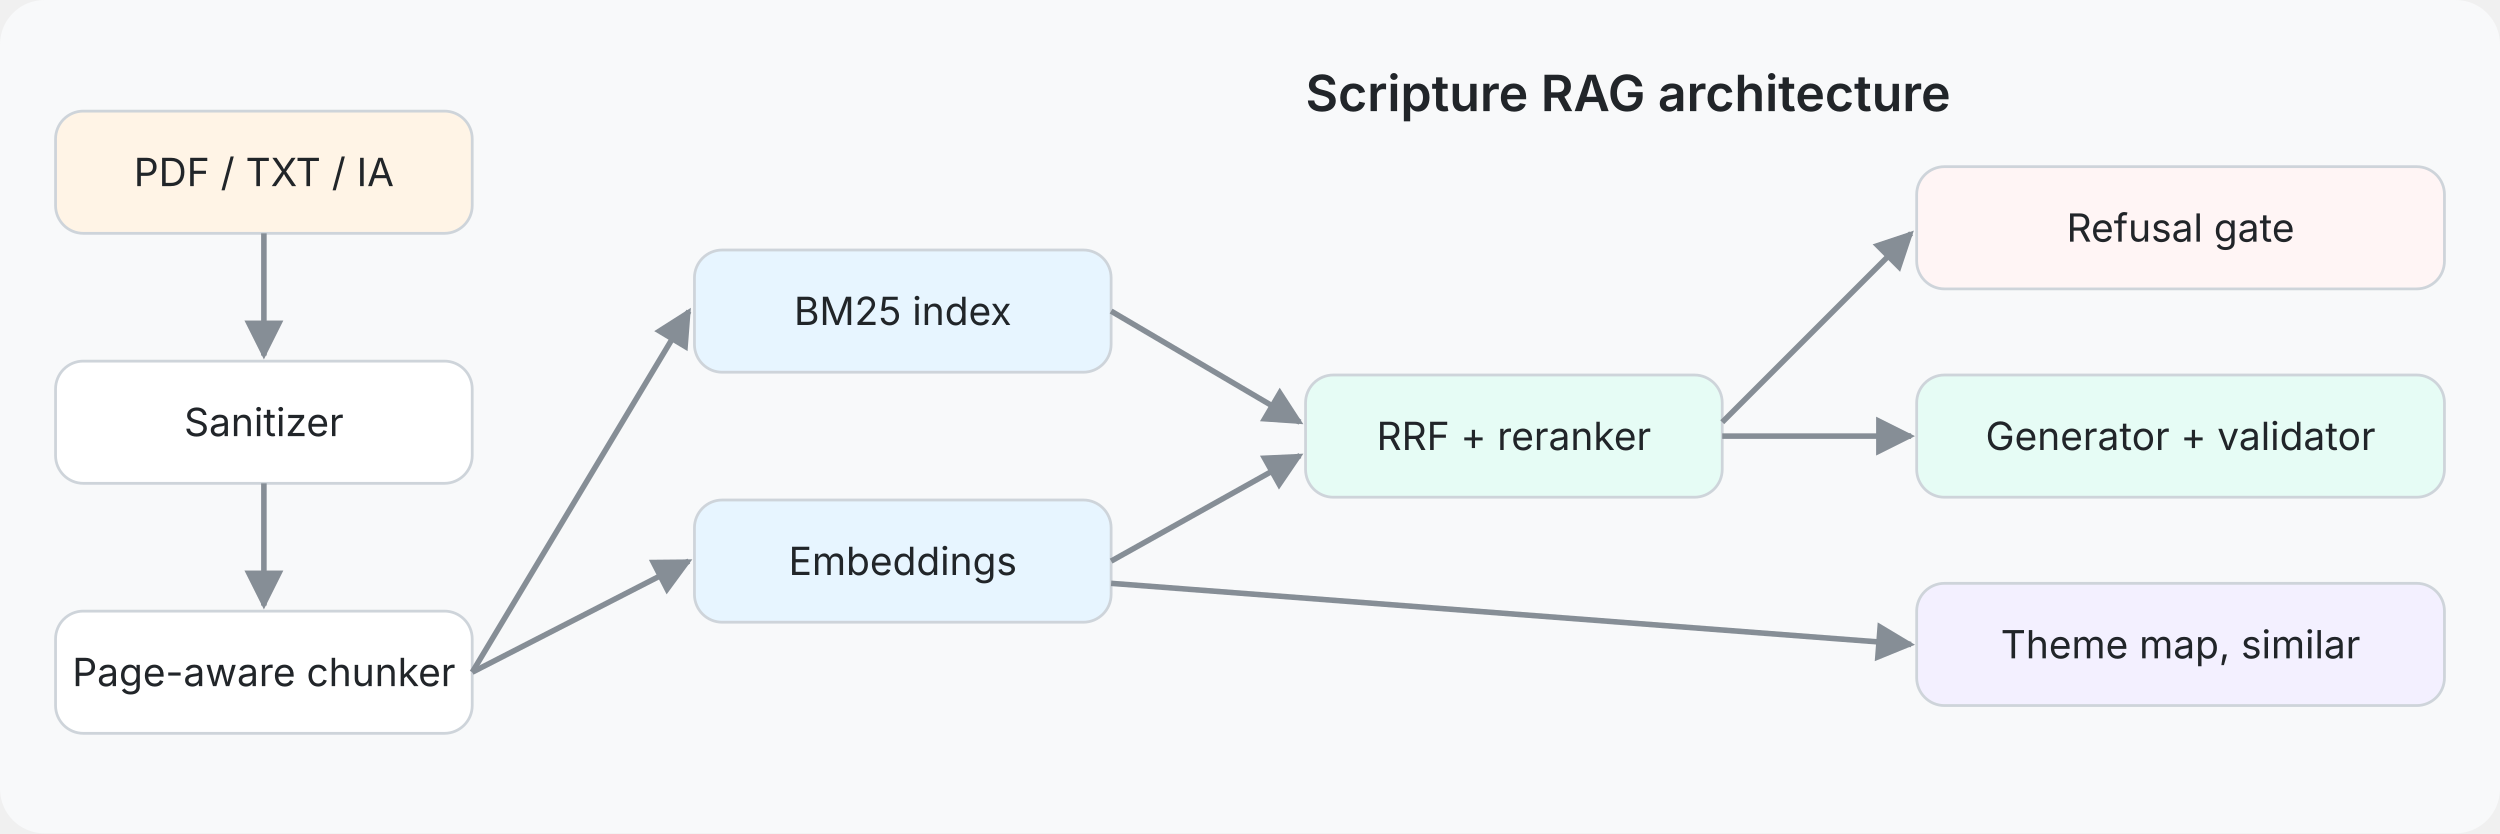
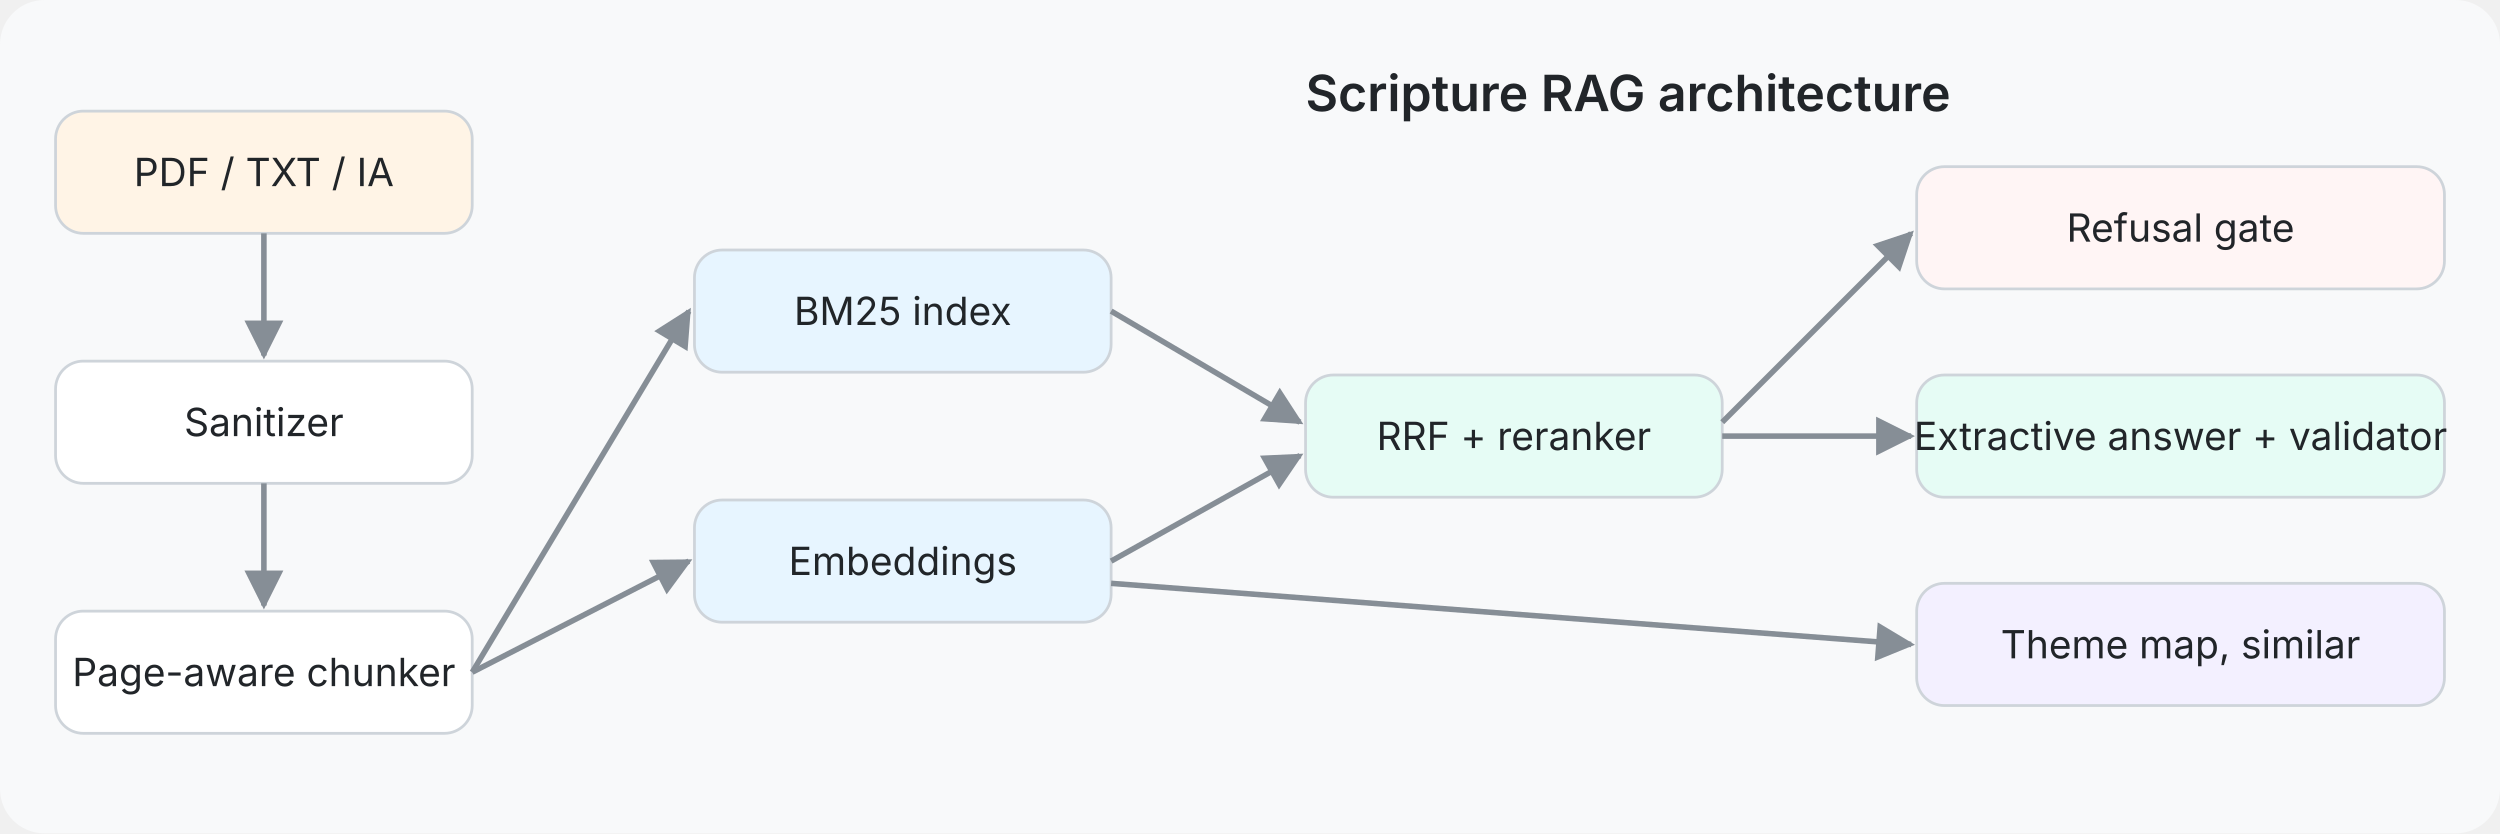
<svg xmlns="http://www.w3.org/2000/svg" viewBox="0 0 900 300" font-family="Inter,Segoe UI,Helvetica,Arial,sans-serif" font-size="14" fill="#212529">
  <defs>
    <marker id="a" viewBox="0 0 10 10" refX="9" refY="5" markerWidth="7" markerHeight="7" orient="auto">
      <path d="M0 0L10 5L0 10z" fill="#868e96" />
    </marker>
  </defs>
  <rect width="900" height="300" rx="16" fill="#f8f9fa" />
  <g>
    <rect x="20" y="40" width="150" height="44" rx="10" fill="#fff4e6" stroke="#ced4da" />
    <text x="95" y="67" text-anchor="middle">PDF / TXT / IA</text>
  </g>
  <g>
    <rect x="20" y="130" width="150" height="44" rx="10" fill="#fff" stroke="#ced4da" />
    <text x="95" y="157" text-anchor="middle">Sanitizer</text>
  </g>
  <g>
    <rect x="20" y="220" width="150" height="44" rx="10" fill="#fff" stroke="#ced4da" />
    <text x="95" y="247" text-anchor="middle">Page-aware chunker</text>
  </g>
  <g>
    <rect x="250" y="90" width="150" height="44" rx="10" fill="#e7f5ff" stroke="#ced4da" />
    <text x="325" y="117" text-anchor="middle">BM25 index</text>
  </g>
  <g>
    <rect x="250" y="180" width="150" height="44" rx="10" fill="#e7f5ff" stroke="#ced4da" />
    <text x="325" y="207" text-anchor="middle">Embeddings</text>
  </g>
  <g>
    <rect x="470" y="135" width="150" height="44" rx="10" fill="#e6fcf5" stroke="#ced4da" />
    <text x="545" y="162" text-anchor="middle">RRF + reranker</text>
  </g>
  <g>
    <rect x="690" y="60" width="190" height="44" rx="10" fill="#fff5f5" stroke="#ced4da" />
    <text x="785" y="87" text-anchor="middle">Refusal gate</text>
  </g>
  <g>
    <rect x="690" y="135" width="190" height="44" rx="10" fill="#e6fcf5" stroke="#ced4da" />
-     <text x="785" y="162" text-anchor="middle">Generator + validator</text>
+     <text x="785" y="162" text-anchor="middle">Extractive answer + validator</text>
  </g>
  <g>
    <rect x="690" y="210" width="190" height="44" rx="10" fill="#f3f0ff" stroke="#ced4da" />
    <text x="785" y="237" text-anchor="middle">Theme map, similar</text>
  </g>
  <line x1="95" y1="84" x2="95" y2="128" stroke="#868e96" stroke-width="2" marker-end="url(#a)" />
  <line x1="95" y1="174" x2="95" y2="218" stroke="#868e96" stroke-width="2" marker-end="url(#a)" />
  <line x1="170" y1="242" x2="248" y2="112" stroke="#868e96" stroke-width="2" marker-end="url(#a)" />
  <line x1="170" y1="242" x2="248" y2="202" stroke="#868e96" stroke-width="2" marker-end="url(#a)" />
  <line x1="400" y1="112" x2="468" y2="152" stroke="#868e96" stroke-width="2" marker-end="url(#a)" />
  <line x1="400" y1="202" x2="468" y2="164" stroke="#868e96" stroke-width="2" marker-end="url(#a)" />
  <line x1="620" y1="152" x2="688" y2="84" stroke="#868e96" stroke-width="2" marker-end="url(#a)" />
  <line x1="620" y1="157" x2="688" y2="157" stroke="#868e96" stroke-width="2" marker-end="url(#a)" />
  <line x1="400" y1="210" x2="688" y2="232" stroke="#868e96" stroke-width="2" marker-end="url(#a)" />
  <text x="470" y="40" font-size="18" font-weight="600">Scripture RAG architecture</text>
</svg>
